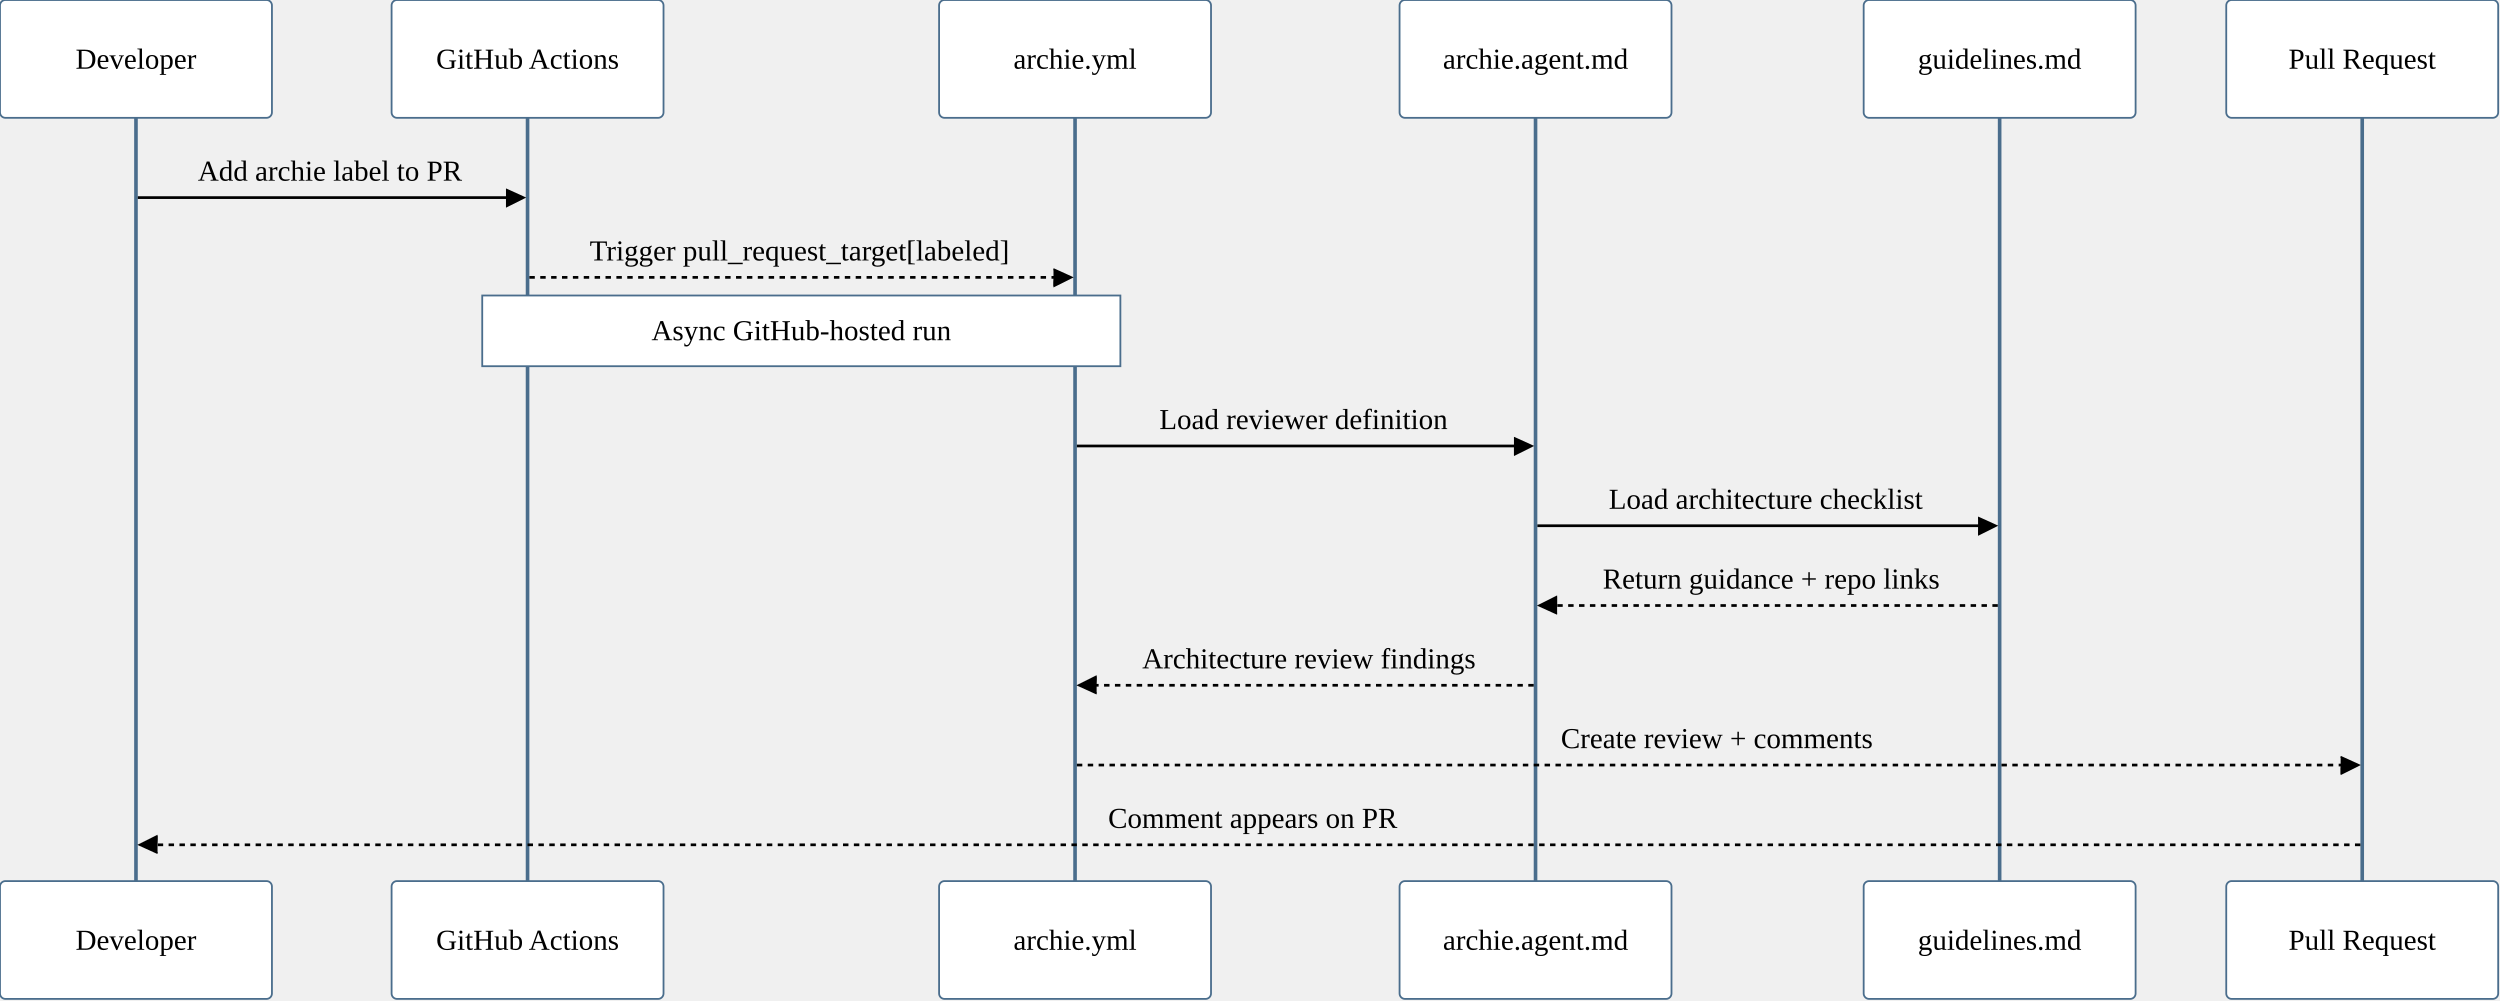
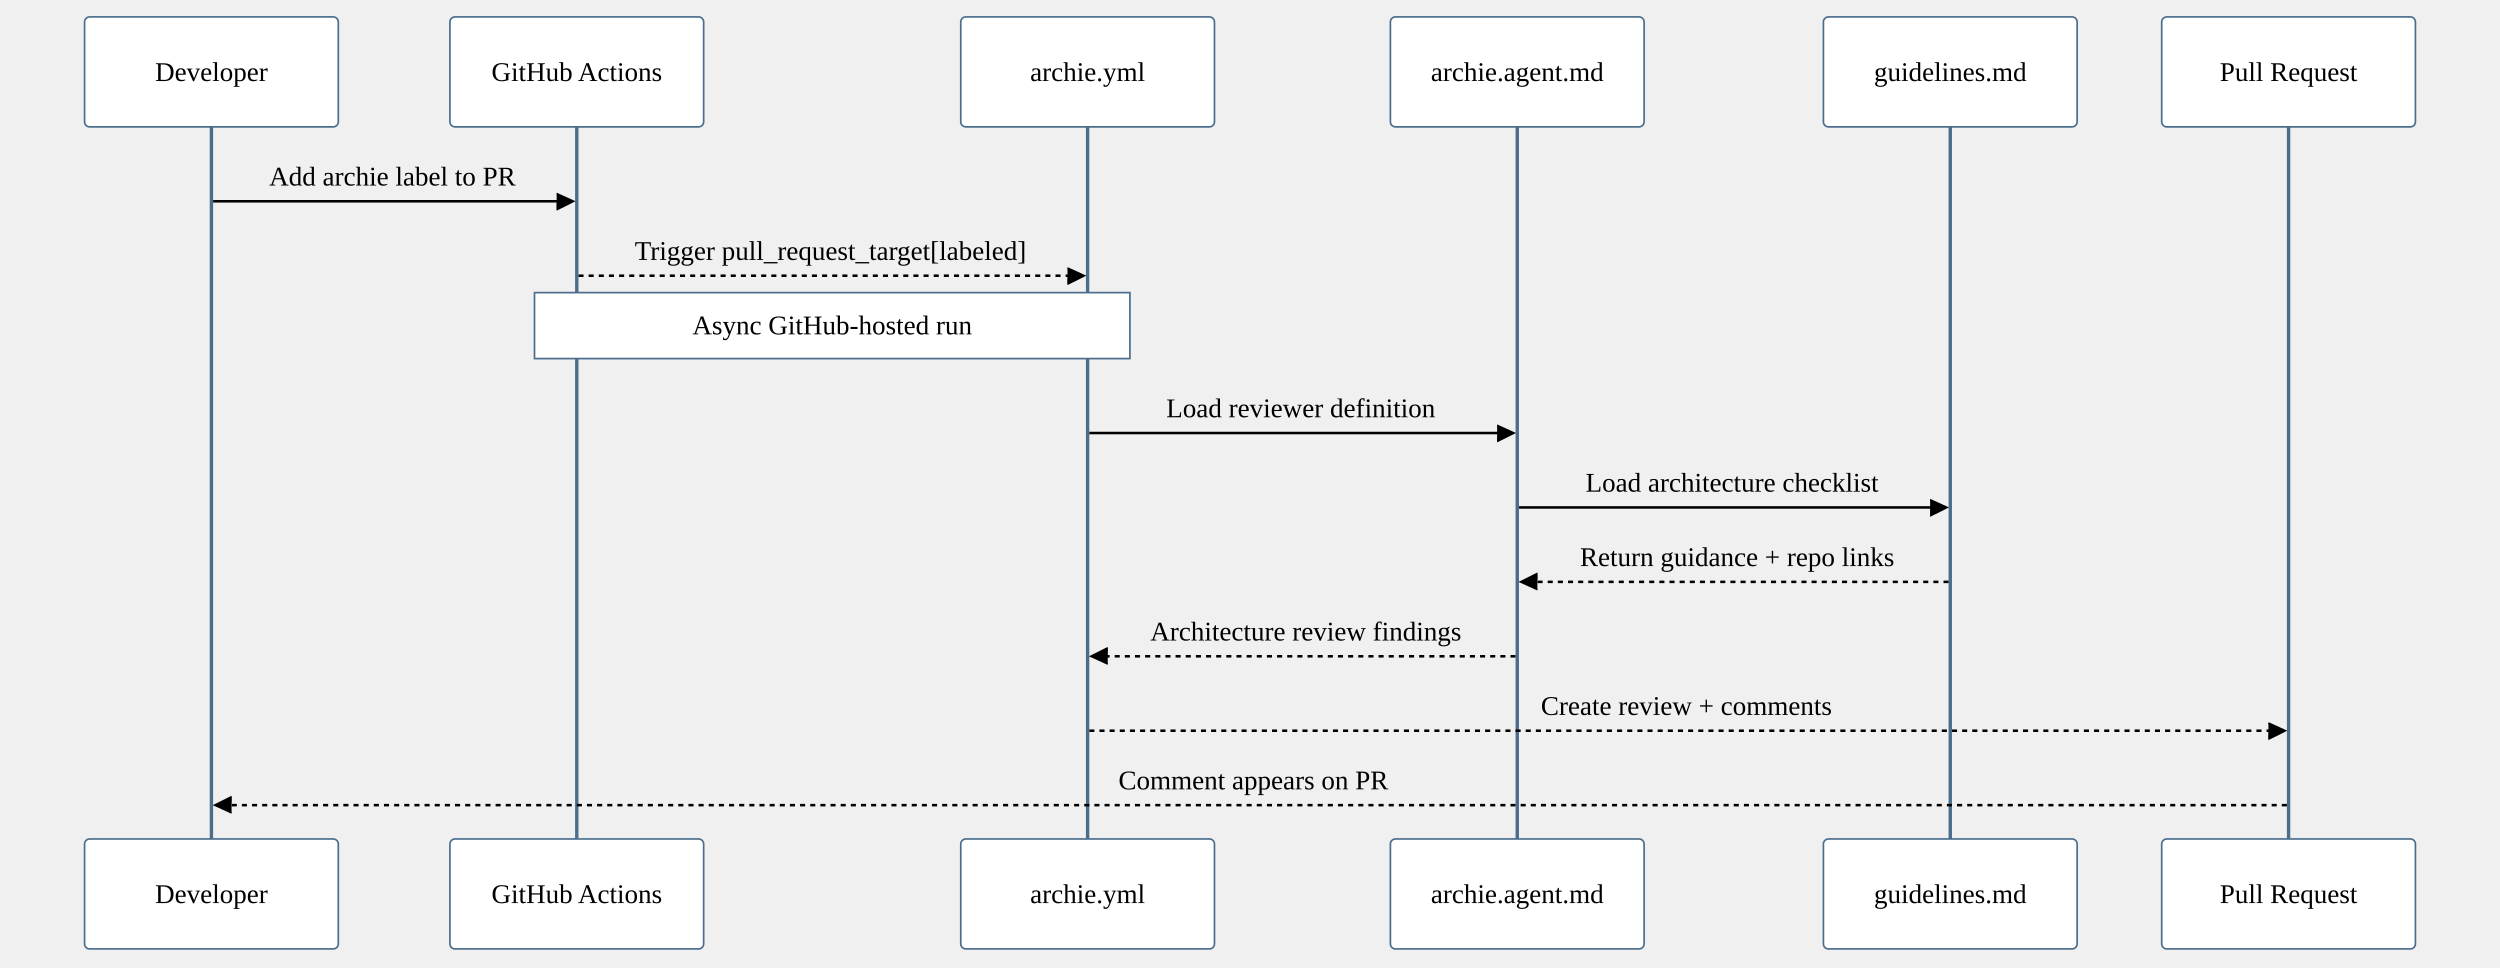
- <svg xmlns="http://www.w3.org/2000/svg" id="my-svg" width="100%" style="max-width: 1478px; background-color: #fafafa; border: 1px solid #d1d5db; border-radius: 8px;" aria-roledescription="sequence">
+ <svg xmlns="http://www.w3.org/2000/svg" id="my-svg" width="100%" style="max-width: 1478px; background-color: #fafafa; border: 1px solid #d1d5db; border-radius: 8px;" viewBox="-50 -10 1478 572" aria-roledescription="sequence">
  <g>
    <rect x="1228" y="486" fill="#ffffff" stroke="#4a6d8c" width="150" height="65" name="PR" rx="3" ry="3" class="actor actor-bottom" />
    <text x="1303" y="518.5" dominant-baseline="central" alignment-baseline="central" class="actor actor-box" style="text-anchor: middle; font-size: 16px; font-weight: 400;">
      <tspan x="1303" dy="0">Pull Request</tspan>
    </text>
  </g>
  <g>
    <rect x="1028" y="486" fill="#ffffff" stroke="#4a6d8c" width="150" height="65" name="Guide" rx="3" ry="3" class="actor actor-bottom" />
    <text x="1103" y="518.5" dominant-baseline="central" alignment-baseline="central" class="actor actor-box" style="text-anchor: middle; font-size: 16px; font-weight: 400;">
      <tspan x="1103" dy="0">guidelines.md</tspan>
    </text>
  </g>
  <g>
    <rect x="772" y="486" fill="#ffffff" stroke="#4a6d8c" width="150" height="65" name="Agent" rx="3" ry="3" class="actor actor-bottom" />
    <text x="847" y="518.5" dominant-baseline="central" alignment-baseline="central" class="actor actor-box" style="text-anchor: middle; font-size: 16px; font-weight: 400;">
      <tspan x="847" dy="0">archie.agent.md</tspan>
    </text>
  </g>
  <g>
    <rect x="518" y="486" fill="#ffffff" stroke="#4a6d8c" width="150" height="65" name="WF" rx="3" ry="3" class="actor actor-bottom" />
    <text x="593" y="518.5" dominant-baseline="central" alignment-baseline="central" class="actor actor-box" style="text-anchor: middle; font-size: 16px; font-weight: 400;">
      <tspan x="593" dy="0">archie.yml</tspan>
    </text>
  </g>
  <g>
    <rect x="216" y="486" fill="#ffffff" stroke="#4a6d8c" width="150" height="65" name="GH" rx="3" ry="3" class="actor actor-bottom" />
    <text x="291" y="518.5" dominant-baseline="central" alignment-baseline="central" class="actor actor-box" style="text-anchor: middle; font-size: 16px; font-weight: 400;">
      <tspan x="291" dy="0">GitHub Actions</tspan>
    </text>
  </g>
  <g>
    <rect x="0" y="486" fill="#ffffff" stroke="#4a6d8c" width="150" height="65" name="Dev" rx="3" ry="3" class="actor actor-bottom" />
    <text x="75" y="518.5" dominant-baseline="central" alignment-baseline="central" class="actor actor-box" style="text-anchor: middle; font-size: 16px; font-weight: 400;">
      <tspan x="75" dy="0">Developer</tspan>
    </text>
  </g>
  <g>
    <line id="actor5" x1="1303" y1="65" x2="1303" y2="486" class="actor-line 200" stroke-width="0.5px" stroke="#4a6d8c" name="PR" data-et="life-line" data-id="PR" />
    <g id="root-5" data-et="participant" data-type="participant" data-id="PR">
      <rect x="1228" y="0" fill="#ffffff" stroke="#4a6d8c" width="150" height="65" name="PR" rx="3" ry="3" class="actor actor-top" />
      <text x="1303" y="32.5" dominant-baseline="central" alignment-baseline="central" class="actor actor-box" style="text-anchor: middle; font-size: 16px; font-weight: 400;">
        <tspan x="1303" dy="0">Pull Request</tspan>
      </text>
    </g>
  </g>
  <g>
    <line id="actor4" x1="1103" y1="65" x2="1103" y2="486" class="actor-line 200" stroke-width="0.5px" stroke="#4a6d8c" name="Guide" data-et="life-line" data-id="Guide" />
    <g id="root-4" data-et="participant" data-type="participant" data-id="Guide">
      <rect x="1028" y="0" fill="#ffffff" stroke="#4a6d8c" width="150" height="65" name="Guide" rx="3" ry="3" class="actor actor-top" />
      <text x="1103" y="32.5" dominant-baseline="central" alignment-baseline="central" class="actor actor-box" style="text-anchor: middle; font-size: 16px; font-weight: 400;">
        <tspan x="1103" dy="0">guidelines.md</tspan>
      </text>
    </g>
  </g>
  <g>
    <line id="actor3" x1="847" y1="65" x2="847" y2="486" class="actor-line 200" stroke-width="0.5px" stroke="#4a6d8c" name="Agent" data-et="life-line" data-id="Agent" />
    <g id="root-3" data-et="participant" data-type="participant" data-id="Agent">
      <rect x="772" y="0" fill="#ffffff" stroke="#4a6d8c" width="150" height="65" name="Agent" rx="3" ry="3" class="actor actor-top" />
      <text x="847" y="32.5" dominant-baseline="central" alignment-baseline="central" class="actor actor-box" style="text-anchor: middle; font-size: 16px; font-weight: 400;">
        <tspan x="847" dy="0">archie.agent.md</tspan>
      </text>
    </g>
  </g>
  <g>
    <line id="actor2" x1="593" y1="65" x2="593" y2="486" class="actor-line 200" stroke-width="0.5px" stroke="#4a6d8c" name="WF" data-et="life-line" data-id="WF" />
    <g id="root-2" data-et="participant" data-type="participant" data-id="WF">
      <rect x="518" y="0" fill="#ffffff" stroke="#4a6d8c" width="150" height="65" name="WF" rx="3" ry="3" class="actor actor-top" />
      <text x="593" y="32.5" dominant-baseline="central" alignment-baseline="central" class="actor actor-box" style="text-anchor: middle; font-size: 16px; font-weight: 400;">
        <tspan x="593" dy="0">archie.yml</tspan>
      </text>
    </g>
  </g>
  <g>
    <line id="actor1" x1="291" y1="65" x2="291" y2="486" class="actor-line 200" stroke-width="0.5px" stroke="#4a6d8c" name="GH" data-et="life-line" data-id="GH" />
    <g id="root-1" data-et="participant" data-type="participant" data-id="GH">
      <rect x="216" y="0" fill="#ffffff" stroke="#4a6d8c" width="150" height="65" name="GH" rx="3" ry="3" class="actor actor-top" />
      <text x="291" y="32.5" dominant-baseline="central" alignment-baseline="central" class="actor actor-box" style="text-anchor: middle; font-size: 16px; font-weight: 400;">
        <tspan x="291" dy="0">GitHub Actions</tspan>
      </text>
    </g>
  </g>
  <g>
    <line id="actor0" x1="75" y1="65" x2="75" y2="486" class="actor-line 200" stroke-width="0.5px" stroke="#4a6d8c" name="Dev" data-et="life-line" data-id="Dev" />
    <g id="root-0" data-et="participant" data-type="participant" data-id="Dev">
      <rect x="0" y="0" fill="#ffffff" stroke="#4a6d8c" width="150" height="65" name="Dev" rx="3" ry="3" class="actor actor-top" />
      <text x="75" y="32.5" dominant-baseline="central" alignment-baseline="central" class="actor actor-box" style="text-anchor: middle; font-size: 16px; font-weight: 400;">
        <tspan x="75" dy="0">Developer</tspan>
      </text>
    </g>
  </g>
  <style>#my-svg{font-size:16px;fill:#000000;}@keyframes edge-animation-frame{from{stroke-dashoffset:0;}}@keyframes dash{to{stroke-dashoffset:0;}}#my-svg .edge-animation-slow{stroke-dasharray:9,5!important;stroke-dashoffset:900;animation:dash 50s linear infinite;stroke-linecap:round;}#my-svg .edge-animation-fast{stroke-dasharray:9,5!important;stroke-dashoffset:900;animation:dash 20s linear infinite;stroke-linecap:round;}#my-svg .error-icon{fill:#ffffff;}#my-svg .error-text{fill:#000000;stroke:#000000;}#my-svg .edge-thickness-normal{stroke-width:1.5px;}#my-svg .edge-thickness-thick{stroke-width:3.5px;}#my-svg .edge-pattern-solid{stroke-dasharray:0;}#my-svg .edge-thickness-invisible{stroke-width:0;fill:none;}#my-svg .edge-pattern-dashed{stroke-dasharray:3;}#my-svg .edge-pattern-dotted{stroke-dasharray:2;}#my-svg .marker{fill:#4a6d8c;stroke:#4a6d8c;}#my-svg .marker.cross{stroke:#4a6d8c;}#my-svg svg{font-size:16px;}#my-svg p{margin:0;}#my-svg .actor{stroke:#4a6d8c;fill:#ffffff;stroke-width:1;}#my-svg rect.actor.outer-path[data-look="neo"]{filter:none;}#my-svg rect.note[data-look="neo"]{stroke:#4a6d8c;fill:#ffffff;filter:none;}#my-svg text.actor&gt;tspan{fill:#000000;stroke:none;}#my-svg .actor-line{stroke:#4a6d8c;}#my-svg .innerArc{stroke-width:1.5;stroke-dasharray:none;}#my-svg .messageLine0{stroke-width:1.5;stroke-dasharray:none;stroke:#000000;}#my-svg .messageLine1{stroke-width:1.5;stroke-dasharray:2,2;stroke:#000000;}#my-svg [id$="-arrowhead"] path{fill:#000000;stroke:#000000;}#my-svg .sequenceNumber{fill:#ffffff;}#my-svg [id$="-sequencenumber"]{fill:#000000;}#my-svg [id$="-crosshead"] path{fill:#000000;stroke:#000000;}#my-svg .messageText{fill:#000000;stroke:none;}#my-svg .labelBox{stroke:#4a6d8c;fill:#ffffff;filter:none;}#my-svg .labelText,#my-svg .labelText&gt;tspan{fill:#000000;stroke:none;}#my-svg .loopText,#my-svg .loopText&gt;tspan{fill:#000000;stroke:none;}#my-svg .sectionTitle,#my-svg .sectionTitle&gt;tspan{fill:#000000;stroke:none;}#my-svg .loopLine{stroke-width:2px;stroke-dasharray:2,2;stroke:#4a6d8c;fill:#4a6d8c;}#my-svg .note{stroke:#4a6d8c;fill:#ffffff;}#my-svg .noteText,#my-svg .noteText&gt;tspan{fill:#000000;stroke:none;font-weight:normal;}#my-svg .activation0{fill:#ffffff;stroke:#ffffff;}#my-svg .activation1{fill:#ffffff;stroke:#ffffff;}#my-svg .activation2{fill:#ffffff;stroke:#ffffff;}#my-svg .actorPopupMenu{position:absolute;}#my-svg .actorPopupMenuPanel{position:absolute;fill:#ffffff;box-shadow:none;filter:none;}#my-svg .actor-man circle,#my-svg line{fill:#ffffff;stroke-width:2px;}#my-svg g rect.rect{filter:none;stroke:#4a6d8c;}#my-svg .node .neo-node{stroke:#4a6d8c;}#my-svg [data-look="neo"].node rect,#my-svg [data-look="neo"].cluster rect,#my-svg [data-look="neo"].node polygon{stroke:#4a6d8c;filter:none;}#my-svg [data-look="neo"].node path{stroke:#4a6d8c;stroke-width:1px;}#my-svg [data-look="neo"].node .outer-path{filter:none;}#my-svg [data-look="neo"].node .neo-line path{stroke:#4a6d8c;filter:none;}#my-svg [data-look="neo"].node circle{stroke:#4a6d8c;filter:none;}#my-svg [data-look="neo"].node circle .state-start{fill:#000000;}#my-svg [data-look="neo"].icon-shape .icon{fill:#ffffff;filter:none;}#my-svg [data-look="neo"].icon-shape .icon-neo path{stroke:#4a6d8c;filter:none;}#my-svg :root{--mermaid-font-family:"trebuchet ms",verdana,arial,sans-serif;}</style>
  <g />
  <defs>
    <symbol id="my-svg-computer" width="24" height="24">
      <path transform="scale(.5)" d="M2 2v13h20v-13h-20zm18 11h-16v-9h16v9zm-10.228 6l.466-1h3.524l.467 1h-4.457zm14.228 3h-24l2-6h2.104l-1.33 4h18.45l-1.297-4h2.073l2 6zm-5-10h-14v-7h14v7z" />
    </symbol>
  </defs>
  <defs>
    <symbol id="my-svg-database" fill-rule="evenodd" clip-rule="evenodd">
      <path transform="scale(.5)" d="M12.258.001l.256.004.255.005.253.008.251.01.249.012.247.015.246.016.242.019.241.02.239.023.236.024.233.027.231.028.229.031.225.032.223.034.22.036.217.038.214.04.211.041.208.043.205.045.201.046.198.048.194.05.191.051.187.053.183.054.18.056.175.057.172.059.168.06.163.061.16.063.155.064.15.066.074.033.073.033.071.034.07.034.069.035.068.035.067.035.066.035.064.036.064.036.062.036.06.036.06.037.058.037.058.037.055.038.055.038.053.038.052.038.051.039.05.039.048.039.047.039.045.04.044.04.043.04.041.04.04.041.039.041.037.041.036.041.034.041.033.042.032.042.03.042.029.042.027.042.026.043.024.043.023.043.021.043.02.043.018.044.017.043.015.044.013.044.012.044.011.045.009.044.007.045.006.045.004.045.002.045.001.045v17l-.001.045-.002.045-.004.045-.006.045-.007.045-.009.044-.011.045-.012.044-.013.044-.015.044-.017.043-.018.044-.02.043-.021.043-.023.043-.024.043-.026.043-.027.042-.029.042-.03.042-.032.042-.033.042-.034.041-.036.041-.037.041-.039.041-.04.041-.041.04-.043.04-.044.04-.045.04-.047.039-.048.039-.05.039-.051.039-.052.038-.053.038-.055.038-.055.038-.058.037-.058.037-.06.037-.06.036-.062.036-.064.036-.064.036-.066.035-.067.035-.068.035-.069.035-.07.034-.071.034-.073.033-.074.033-.15.066-.155.064-.16.063-.163.061-.168.06-.172.059-.175.057-.18.056-.183.054-.187.053-.191.051-.194.05-.198.048-.201.046-.205.045-.208.043-.211.041-.214.04-.217.038-.22.036-.223.034-.225.032-.229.031-.231.028-.233.027-.236.024-.239.023-.241.02-.242.019-.246.016-.247.015-.249.012-.251.01-.253.008-.255.005-.256.004-.258.001-.258-.001-.256-.004-.255-.005-.253-.008-.251-.01-.249-.012-.247-.015-.245-.016-.243-.019-.241-.02-.238-.023-.236-.024-.234-.027-.231-.028-.228-.031-.226-.032-.223-.034-.22-.036-.217-.038-.214-.04-.211-.041-.208-.043-.204-.045-.201-.046-.198-.048-.195-.05-.19-.051-.187-.053-.184-.054-.179-.056-.176-.057-.172-.059-.167-.06-.164-.061-.159-.063-.155-.064-.151-.066-.074-.033-.072-.033-.072-.034-.07-.034-.069-.035-.068-.035-.067-.035-.066-.035-.064-.036-.063-.036-.062-.036-.061-.036-.06-.037-.058-.037-.057-.037-.056-.038-.055-.038-.053-.038-.052-.038-.051-.039-.049-.039-.049-.039-.046-.039-.046-.04-.044-.04-.043-.04-.041-.04-.04-.041-.039-.041-.037-.041-.036-.041-.034-.041-.033-.042-.032-.042-.03-.042-.029-.042-.027-.042-.026-.043-.024-.043-.023-.043-.021-.043-.02-.043-.018-.044-.017-.043-.015-.044-.013-.044-.012-.044-.011-.045-.009-.044-.007-.045-.006-.045-.004-.045-.002-.045-.001-.045v-17l.001-.045.002-.045.004-.045.006-.045.007-.045.009-.044.011-.045.012-.044.013-.044.015-.044.017-.043.018-.044.02-.043.021-.043.023-.043.024-.043.026-.043.027-.042.029-.042.03-.042.032-.042.033-.042.034-.041.036-.041.037-.041.039-.041.04-.041.041-.04.043-.04.044-.04.046-.04.046-.039.049-.039.049-.039.051-.039.052-.038.053-.038.055-.038.056-.038.057-.037.058-.037.06-.037.061-.036.062-.036.063-.036.064-.036.066-.035.067-.035.068-.035.069-.035.07-.034.072-.034.072-.033.074-.033.151-.066.155-.064.159-.063.164-.061.167-.06.172-.059.176-.057.179-.056.184-.054.187-.053.19-.051.195-.05.198-.048.201-.046.204-.045.208-.043.211-.041.214-.04.217-.038.22-.036.223-.034.226-.032.228-.031.231-.028.234-.027.236-.024.238-.023.241-.02.243-.019.245-.016.247-.015.249-.012.251-.01.253-.008.255-.005.256-.004.258-.001.258.001zm-9.258 20.499v.01l.001.021.003.021.004.022.005.021.006.022.007.022.009.023.01.022.011.023.012.023.013.023.015.023.016.024.017.023.018.024.019.024.021.024.022.025.023.024.024.025.052.049.056.05.061.051.066.051.07.051.075.051.079.052.084.052.088.052.092.052.097.052.102.051.105.052.11.052.114.051.119.051.123.051.127.05.131.05.135.05.139.048.144.049.147.047.152.047.155.047.16.045.163.045.167.043.171.043.176.041.178.041.183.039.187.039.19.037.194.035.197.035.202.033.204.031.209.03.212.029.216.027.219.025.222.024.226.021.23.02.233.018.236.016.24.015.243.012.246.01.249.008.253.005.256.004.259.001.26-.001.257-.004.254-.005.25-.008.247-.011.244-.012.241-.014.237-.016.233-.018.231-.021.226-.021.224-.024.22-.026.216-.027.212-.028.21-.031.205-.031.202-.034.198-.034.194-.036.191-.037.187-.039.183-.04.179-.04.175-.042.172-.043.168-.044.163-.045.16-.046.155-.046.152-.047.148-.048.143-.049.139-.049.136-.05.131-.05.126-.05.123-.051.118-.052.114-.051.11-.052.106-.052.101-.052.096-.052.092-.052.088-.053.083-.051.079-.052.074-.052.07-.051.065-.051.06-.051.056-.05.051-.05.023-.024.023-.025.021-.024.02-.024.019-.024.018-.024.017-.024.015-.023.014-.024.013-.023.012-.023.01-.023.01-.022.008-.022.006-.022.006-.022.004-.022.004-.021.001-.021.001-.021v-4.127l-.077.055-.08.053-.083.054-.085.053-.087.052-.09.052-.093.051-.095.05-.097.05-.1.049-.102.049-.105.048-.106.047-.109.047-.111.046-.114.045-.115.045-.118.044-.12.043-.122.042-.124.042-.126.041-.128.04-.13.04-.132.038-.134.038-.135.037-.138.037-.139.035-.142.035-.143.034-.144.033-.147.032-.148.031-.15.03-.151.03-.153.029-.154.027-.156.027-.158.026-.159.025-.161.024-.162.023-.163.022-.165.021-.166.02-.167.019-.169.018-.169.017-.171.016-.173.015-.173.014-.175.013-.175.012-.177.011-.178.01-.179.008-.179.008-.181.006-.182.005-.182.004-.184.003-.184.002h-.37l-.184-.002-.184-.003-.182-.004-.182-.005-.181-.006-.179-.008-.179-.008-.178-.01-.176-.011-.176-.012-.175-.013-.173-.014-.172-.015-.171-.016-.17-.017-.169-.018-.167-.019-.166-.02-.165-.021-.163-.022-.162-.023-.161-.024-.159-.025-.157-.026-.156-.027-.155-.027-.153-.029-.151-.03-.15-.03-.148-.031-.146-.032-.145-.033-.143-.034-.141-.035-.14-.035-.137-.037-.136-.037-.134-.038-.132-.038-.13-.04-.128-.04-.126-.041-.124-.042-.122-.042-.12-.044-.117-.043-.116-.045-.113-.045-.112-.046-.109-.047-.106-.047-.105-.048-.102-.049-.1-.049-.097-.05-.095-.05-.093-.052-.09-.051-.087-.052-.085-.053-.083-.054-.08-.054-.077-.054v4.127zm0-5.654v.011l.001.021.003.021.004.021.005.022.006.022.007.022.009.022.01.022.011.023.012.023.013.023.015.024.016.023.017.024.018.024.019.024.021.024.022.024.023.025.024.024.052.05.056.05.061.05.066.051.07.051.075.052.079.051.084.052.088.052.092.052.097.052.102.052.105.052.11.051.114.051.119.052.123.05.127.051.131.05.135.049.139.049.144.048.147.048.152.047.155.046.16.045.163.045.167.044.171.042.176.042.178.04.183.04.187.038.19.037.194.036.197.034.202.033.204.032.209.03.212.028.216.027.219.025.222.024.226.022.23.02.233.018.236.016.24.014.243.012.246.01.249.008.253.006.256.003.259.001.26-.001.257-.003.254-.006.25-.008.247-.01.244-.012.241-.015.237-.016.233-.018.231-.02.226-.022.224-.024.22-.025.216-.027.212-.029.21-.03.205-.032.202-.033.198-.035.194-.036.191-.037.187-.039.183-.039.179-.041.175-.042.172-.043.168-.044.163-.045.16-.045.155-.047.152-.047.148-.048.143-.048.139-.05.136-.049.131-.05.126-.051.123-.051.118-.051.114-.052.11-.052.106-.052.101-.052.096-.052.092-.052.088-.052.083-.052.079-.052.074-.051.07-.052.065-.051.06-.05.056-.051.051-.049.023-.025.023-.024.021-.025.02-.024.019-.024.018-.024.017-.024.015-.023.014-.023.013-.024.012-.022.01-.023.01-.023.008-.022.006-.022.006-.022.004-.021.004-.022.001-.021.001-.021v-4.139l-.077.054-.08.054-.083.054-.085.052-.087.053-.09.051-.093.051-.095.051-.097.05-.1.049-.102.049-.105.048-.106.047-.109.047-.111.046-.114.045-.115.044-.118.044-.12.044-.122.042-.124.042-.126.041-.128.04-.13.039-.132.039-.134.038-.135.037-.138.036-.139.036-.142.035-.143.033-.144.033-.147.033-.148.031-.15.03-.151.03-.153.028-.154.028-.156.027-.158.026-.159.025-.161.024-.162.023-.163.022-.165.021-.166.02-.167.019-.169.018-.169.017-.171.016-.173.015-.173.014-.175.013-.175.012-.177.011-.178.009-.179.009-.179.007-.181.007-.182.005-.182.004-.184.003-.184.002h-.37l-.184-.002-.184-.003-.182-.004-.182-.005-.181-.007-.179-.007-.179-.009-.178-.009-.176-.011-.176-.012-.175-.013-.173-.014-.172-.015-.171-.016-.17-.017-.169-.018-.167-.019-.166-.02-.165-.021-.163-.022-.162-.023-.161-.024-.159-.025-.157-.026-.156-.027-.155-.028-.153-.028-.151-.03-.15-.03-.148-.031-.146-.033-.145-.033-.143-.033-.141-.035-.14-.036-.137-.036-.136-.037-.134-.038-.132-.039-.13-.039-.128-.04-.126-.041-.124-.042-.122-.043-.12-.043-.117-.044-.116-.044-.113-.046-.112-.046-.109-.046-.106-.047-.105-.048-.102-.049-.1-.049-.097-.05-.095-.051-.093-.051-.09-.051-.087-.053-.085-.052-.083-.054-.08-.054-.077-.054v4.139zm0-5.666v.011l.001.02.003.022.004.021.005.022.006.021.007.022.009.023.01.022.011.023.012.023.013.023.015.023.016.024.017.024.018.023.019.024.021.025.022.024.023.024.024.025.052.05.056.05.061.05.066.051.07.051.075.052.079.051.084.052.088.052.092.052.097.052.102.052.105.051.11.052.114.051.119.051.123.051.127.05.131.05.135.05.139.049.144.048.147.048.152.047.155.046.16.045.163.045.167.043.171.043.176.042.178.04.183.04.187.038.19.037.194.036.197.034.202.033.204.032.209.03.212.028.216.027.219.025.222.024.226.021.23.02.233.018.236.017.24.014.243.012.246.01.249.008.253.006.256.003.259.001.26-.001.257-.003.254-.006.25-.008.247-.01.244-.013.241-.014.237-.016.233-.018.231-.02.226-.022.224-.024.22-.025.216-.027.212-.029.21-.03.205-.032.202-.033.198-.035.194-.036.191-.037.187-.039.183-.039.179-.041.175-.042.172-.043.168-.044.163-.045.16-.045.155-.047.152-.047.148-.048.143-.049.139-.049.136-.049.131-.051.126-.05.123-.051.118-.052.114-.051.11-.052.106-.052.101-.052.096-.052.092-.052.088-.052.083-.052.079-.052.074-.052.07-.051.065-.051.06-.051.056-.05.051-.049.023-.025.023-.025.021-.024.02-.024.019-.024.018-.024.017-.024.015-.023.014-.024.013-.023.012-.023.01-.022.01-.023.008-.022.006-.022.006-.022.004-.022.004-.021.001-.021.001-.021v-4.153l-.077.054-.08.054-.083.053-.085.053-.087.053-.09.051-.093.051-.095.051-.097.05-.1.049-.102.048-.105.048-.106.048-.109.046-.111.046-.114.046-.115.044-.118.044-.12.043-.122.043-.124.042-.126.041-.128.04-.13.039-.132.039-.134.038-.135.037-.138.036-.139.036-.142.034-.143.034-.144.033-.147.032-.148.032-.15.03-.151.03-.153.028-.154.028-.156.027-.158.026-.159.024-.161.024-.162.023-.163.023-.165.021-.166.02-.167.019-.169.018-.169.017-.171.016-.173.015-.173.014-.175.013-.175.012-.177.01-.178.01-.179.009-.179.007-.181.006-.182.006-.182.004-.184.003-.184.001-.185.001-.185-.001-.184-.001-.184-.003-.182-.004-.182-.006-.181-.006-.179-.007-.179-.009-.178-.01-.176-.01-.176-.012-.175-.013-.173-.014-.172-.015-.171-.016-.17-.017-.169-.018-.167-.019-.166-.02-.165-.021-.163-.023-.162-.023-.161-.024-.159-.024-.157-.026-.156-.027-.155-.028-.153-.028-.151-.03-.15-.03-.148-.032-.146-.032-.145-.033-.143-.034-.141-.034-.14-.036-.137-.036-.136-.037-.134-.038-.132-.039-.13-.039-.128-.041-.126-.041-.124-.041-.122-.043-.12-.043-.117-.044-.116-.044-.113-.046-.112-.046-.109-.046-.106-.048-.105-.048-.102-.048-.1-.05-.097-.049-.095-.051-.093-.051-.09-.052-.087-.052-.085-.053-.083-.053-.08-.054-.077-.054v4.153zm8.74-8.179l-.257.004-.254.005-.25.008-.247.011-.244.012-.241.014-.237.016-.233.018-.231.021-.226.022-.224.023-.22.026-.216.027-.212.028-.21.031-.205.032-.202.033-.198.034-.194.036-.191.038-.187.038-.183.04-.179.041-.175.042-.172.043-.168.043-.163.045-.16.046-.155.046-.152.048-.148.048-.143.048-.139.049-.136.05-.131.05-.126.051-.123.051-.118.051-.114.052-.11.052-.106.052-.101.052-.096.052-.092.052-.088.052-.083.052-.079.052-.074.051-.07.052-.065.051-.06.05-.056.05-.051.05-.023.025-.023.024-.021.024-.02.025-.019.024-.018.024-.017.023-.015.024-.014.023-.013.023-.012.023-.01.023-.01.022-.008.022-.006.023-.006.021-.004.022-.004.021-.001.021-.001.021.001.021.001.021.004.021.004.022.006.021.006.023.008.022.01.022.01.023.012.023.013.023.014.023.015.024.017.023.018.024.019.024.02.025.021.024.023.024.023.025.051.05.056.05.06.05.065.051.07.052.074.051.079.052.083.052.088.052.092.052.096.052.101.052.106.052.11.052.114.052.118.051.123.051.126.051.131.05.136.05.139.049.143.048.148.048.152.048.155.046.16.046.163.045.168.043.172.043.175.042.179.041.183.04.187.038.191.038.194.036.198.034.202.033.205.032.21.031.212.028.216.027.22.026.224.023.226.022.231.021.233.018.237.016.241.014.244.012.247.011.25.008.254.005.257.004.26.001.26-.001.257-.004.254-.005.25-.008.247-.011.244-.012.241-.014.237-.016.233-.018.231-.021.226-.022.224-.023.22-.026.216-.027.212-.028.21-.031.205-.032.202-.033.198-.034.194-.036.191-.038.187-.038.183-.04.179-.041.175-.042.172-.043.168-.043.163-.045.16-.046.155-.046.152-.048.148-.048.143-.048.139-.049.136-.05.131-.05.126-.051.123-.051.118-.051.114-.052.11-.052.106-.052.101-.052.096-.052.092-.052.088-.052.083-.052.079-.052.074-.051.07-.052.065-.051.06-.05.056-.05.051-.05.023-.025.023-.024.021-.024.02-.025.019-.024.018-.024.017-.023.015-.024.014-.023.013-.023.012-.023.01-.023.01-.022.008-.022.006-.023.006-.021.004-.022.004-.021.001-.021.001-.021-.001-.021-.001-.021-.004-.021-.004-.022-.006-.021-.006-.023-.008-.022-.01-.022-.01-.023-.012-.023-.013-.023-.014-.023-.015-.024-.017-.023-.018-.024-.019-.024-.02-.025-.021-.024-.023-.024-.023-.025-.051-.05-.056-.05-.06-.05-.065-.051-.07-.052-.074-.051-.079-.052-.083-.052-.088-.052-.092-.052-.096-.052-.101-.052-.106-.052-.11-.052-.114-.052-.118-.051-.123-.051-.126-.051-.131-.05-.136-.05-.139-.049-.143-.048-.148-.048-.152-.048-.155-.046-.16-.046-.163-.045-.168-.043-.172-.043-.175-.042-.179-.041-.183-.04-.187-.038-.191-.038-.194-.036-.198-.034-.202-.033-.205-.032-.21-.031-.212-.028-.216-.027-.22-.026-.224-.023-.226-.022-.231-.021-.233-.018-.237-.016-.241-.014-.244-.012-.247-.011-.25-.008-.254-.005-.257-.004-.26-.001-.26.001z" />
    </symbol>
  </defs>
  <defs>
    <symbol id="my-svg-clock" width="24" height="24">
      <path transform="scale(.5)" d="M12 2c5.514 0 10 4.486 10 10s-4.486 10-10 10-10-4.486-10-10 4.486-10 10-10zm0-2c-6.627 0-12 5.373-12 12s5.373 12 12 12 12-5.373 12-12-5.373-12-12-12zm5.848 12.459c.202.038.202.333.001.372-1.907.361-6.045 1.111-6.547 1.111-.719 0-1.301-.582-1.301-1.301 0-.512.77-5.447 1.125-7.445.034-.192.312-.181.343.014l.985 6.238 5.394 1.011z" />
    </symbol>
  </defs>
  <defs>
    <marker id="my-svg-arrowhead" refX="7.9" refY="5" markerUnits="userSpaceOnUse" markerWidth="12" markerHeight="12" orient="auto-start-reverse">
      <path d="M -1 0 L 10 5 L 0 10 z" />
    </marker>
  </defs>
  <defs>
    <marker id="my-svg-crosshead" markerWidth="15" markerHeight="8" orient="auto" refX="4" refY="4.5">
      <path fill="none" stroke="#000000" stroke-width="1pt" d="M 1,2 L 6,7 M 6,2 L 1,7" style="stroke-dasharray: 0, 0;" />
    </marker>
  </defs>
  <defs>
    <marker id="my-svg-filled-head" refX="15.5" refY="7" markerWidth="20" markerHeight="28" orient="auto">
      <path d="M 18,7 L9,13 L14,7 L9,1 Z" />
    </marker>
  </defs>
  <defs>
    <marker id="my-svg-sequencenumber" refX="15" refY="15" markerWidth="60" markerHeight="40" orient="auto">
      <circle cx="15" cy="15" r="6" />
    </marker>
  </defs>
  <defs>
    <marker id="my-svg-solidTopArrowHead" refX="7.9" refY="7.25" markerUnits="userSpaceOnUse" markerWidth="12" markerHeight="12" orient="auto-start-reverse">
      <path d="M 0 0 L 10 8 L 0 8 z" />
    </marker>
  </defs>
  <defs>
    <marker id="my-svg-solidBottomArrowHead" refX="7.9" refY="0.75" markerUnits="userSpaceOnUse" markerWidth="12" markerHeight="12" orient="auto-start-reverse">
      <path d="M 0 0 L 10 0 L 0 8 z" />
    </marker>
  </defs>
  <defs>
    <marker id="my-svg-stickTopArrowHead" refX="7.5" refY="7" markerUnits="userSpaceOnUse" markerWidth="12" markerHeight="12" orient="auto-start-reverse">
      <path d="M 0 0 L 7 7" stroke="black" stroke-width="1.5" fill="none" />
    </marker>
  </defs>
  <defs>
    <marker id="my-svg-stickBottomArrowHead" refX="7.5" refY="0" markerUnits="userSpaceOnUse" markerWidth="12" markerHeight="12" orient="auto-start-reverse">
      <path d="M 0 7 L 7 0" stroke="black" stroke-width="1.5" fill="none" />
    </marker>
  </defs>
  <g data-et="note" data-id="i2">
    <rect x="266" y="163" fill="#ffffff" stroke="#4a6d8c" width="352" height="39" class="note" />
    <text x="442" y="168" text-anchor="middle" dominant-baseline="middle" alignment-baseline="middle" class="noteText" dy="1em" style="font-size: 16px; font-weight: 400;">
      <tspan x="442">Async GitHub-hosted run</tspan>
    </text>
  </g>
  <text x="182" y="80" text-anchor="middle" dominant-baseline="middle" alignment-baseline="middle" class="messageText" dy="1em" style="font-size: 16px; font-weight: 400;">Add archie label to PR</text>
  <line x1="76" y1="109" x2="287" y2="109" class="messageLine0" data-et="message" data-id="i0" data-from="Dev" data-to="GH" stroke-width="2" stroke="none" marker-end="url(#my-svg-arrowhead)" style="fill: none;" />
  <text x="441" y="124" text-anchor="middle" dominant-baseline="middle" alignment-baseline="middle" class="messageText" dy="1em" style="font-size: 16px; font-weight: 400;">Trigger pull_request_target[labeled]</text>
  <line x1="292" y1="153" x2="589" y2="153" class="messageLine1" data-et="message" data-id="i1" data-from="GH" data-to="WF" stroke-width="2" stroke="none" marker-end="url(#my-svg-arrowhead)" style="stroke-dasharray: 3, 3; fill: none;" />
  <text x="719" y="217" text-anchor="middle" dominant-baseline="middle" alignment-baseline="middle" class="messageText" dy="1em" style="font-size: 16px; font-weight: 400;">Load reviewer definition</text>
  <line x1="594" y1="246" x2="843" y2="246" class="messageLine0" data-et="message" data-id="i3" data-from="WF" data-to="Agent" stroke-width="2" stroke="none" marker-end="url(#my-svg-arrowhead)" style="fill: none;" />
  <text x="974" y="261" text-anchor="middle" dominant-baseline="middle" alignment-baseline="middle" class="messageText" dy="1em" style="font-size: 16px; font-weight: 400;">Load architecture checklist</text>
  <line x1="848" y1="290" x2="1099" y2="290" class="messageLine0" data-et="message" data-id="i4" data-from="Agent" data-to="Guide" stroke-width="2" stroke="none" marker-end="url(#my-svg-arrowhead)" style="fill: none;" />
  <text x="977" y="305" text-anchor="middle" dominant-baseline="middle" alignment-baseline="middle" class="messageText" dy="1em" style="font-size: 16px; font-weight: 400;">Return guidance + repo links</text>
  <line x1="1102" y1="334" x2="851" y2="334" class="messageLine1" data-et="message" data-id="i5" data-from="Guide" data-to="Agent" stroke-width="2" stroke="none" marker-end="url(#my-svg-arrowhead)" style="stroke-dasharray: 3, 3; fill: none;" />
  <text x="722" y="349" text-anchor="middle" dominant-baseline="middle" alignment-baseline="middle" class="messageText" dy="1em" style="font-size: 16px; font-weight: 400;">Architecture review findings</text>
  <line x1="846" y1="378" x2="597" y2="378" class="messageLine1" data-et="message" data-id="i6" data-from="Agent" data-to="WF" stroke-width="2" stroke="none" marker-end="url(#my-svg-arrowhead)" style="stroke-dasharray: 3, 3; fill: none;" />
  <text x="947" y="393" text-anchor="middle" dominant-baseline="middle" alignment-baseline="middle" class="messageText" dy="1em" style="font-size: 16px; font-weight: 400;">Create review + comments</text>
  <line x1="594" y1="422" x2="1299" y2="422" class="messageLine1" data-et="message" data-id="i7" data-from="WF" data-to="PR" stroke-width="2" stroke="none" marker-end="url(#my-svg-arrowhead)" style="stroke-dasharray: 3, 3; fill: none;" />
  <text x="691" y="437" text-anchor="middle" dominant-baseline="middle" alignment-baseline="middle" class="messageText" dy="1em" style="font-size: 16px; font-weight: 400;">Comment appears on PR</text>
  <line x1="1302" y1="466" x2="79" y2="466" class="messageLine1" data-et="message" data-id="i8" data-from="PR" data-to="Dev" stroke-width="2" stroke="none" marker-end="url(#my-svg-arrowhead)" style="stroke-dasharray: 3, 3; fill: none;" />
</svg>
